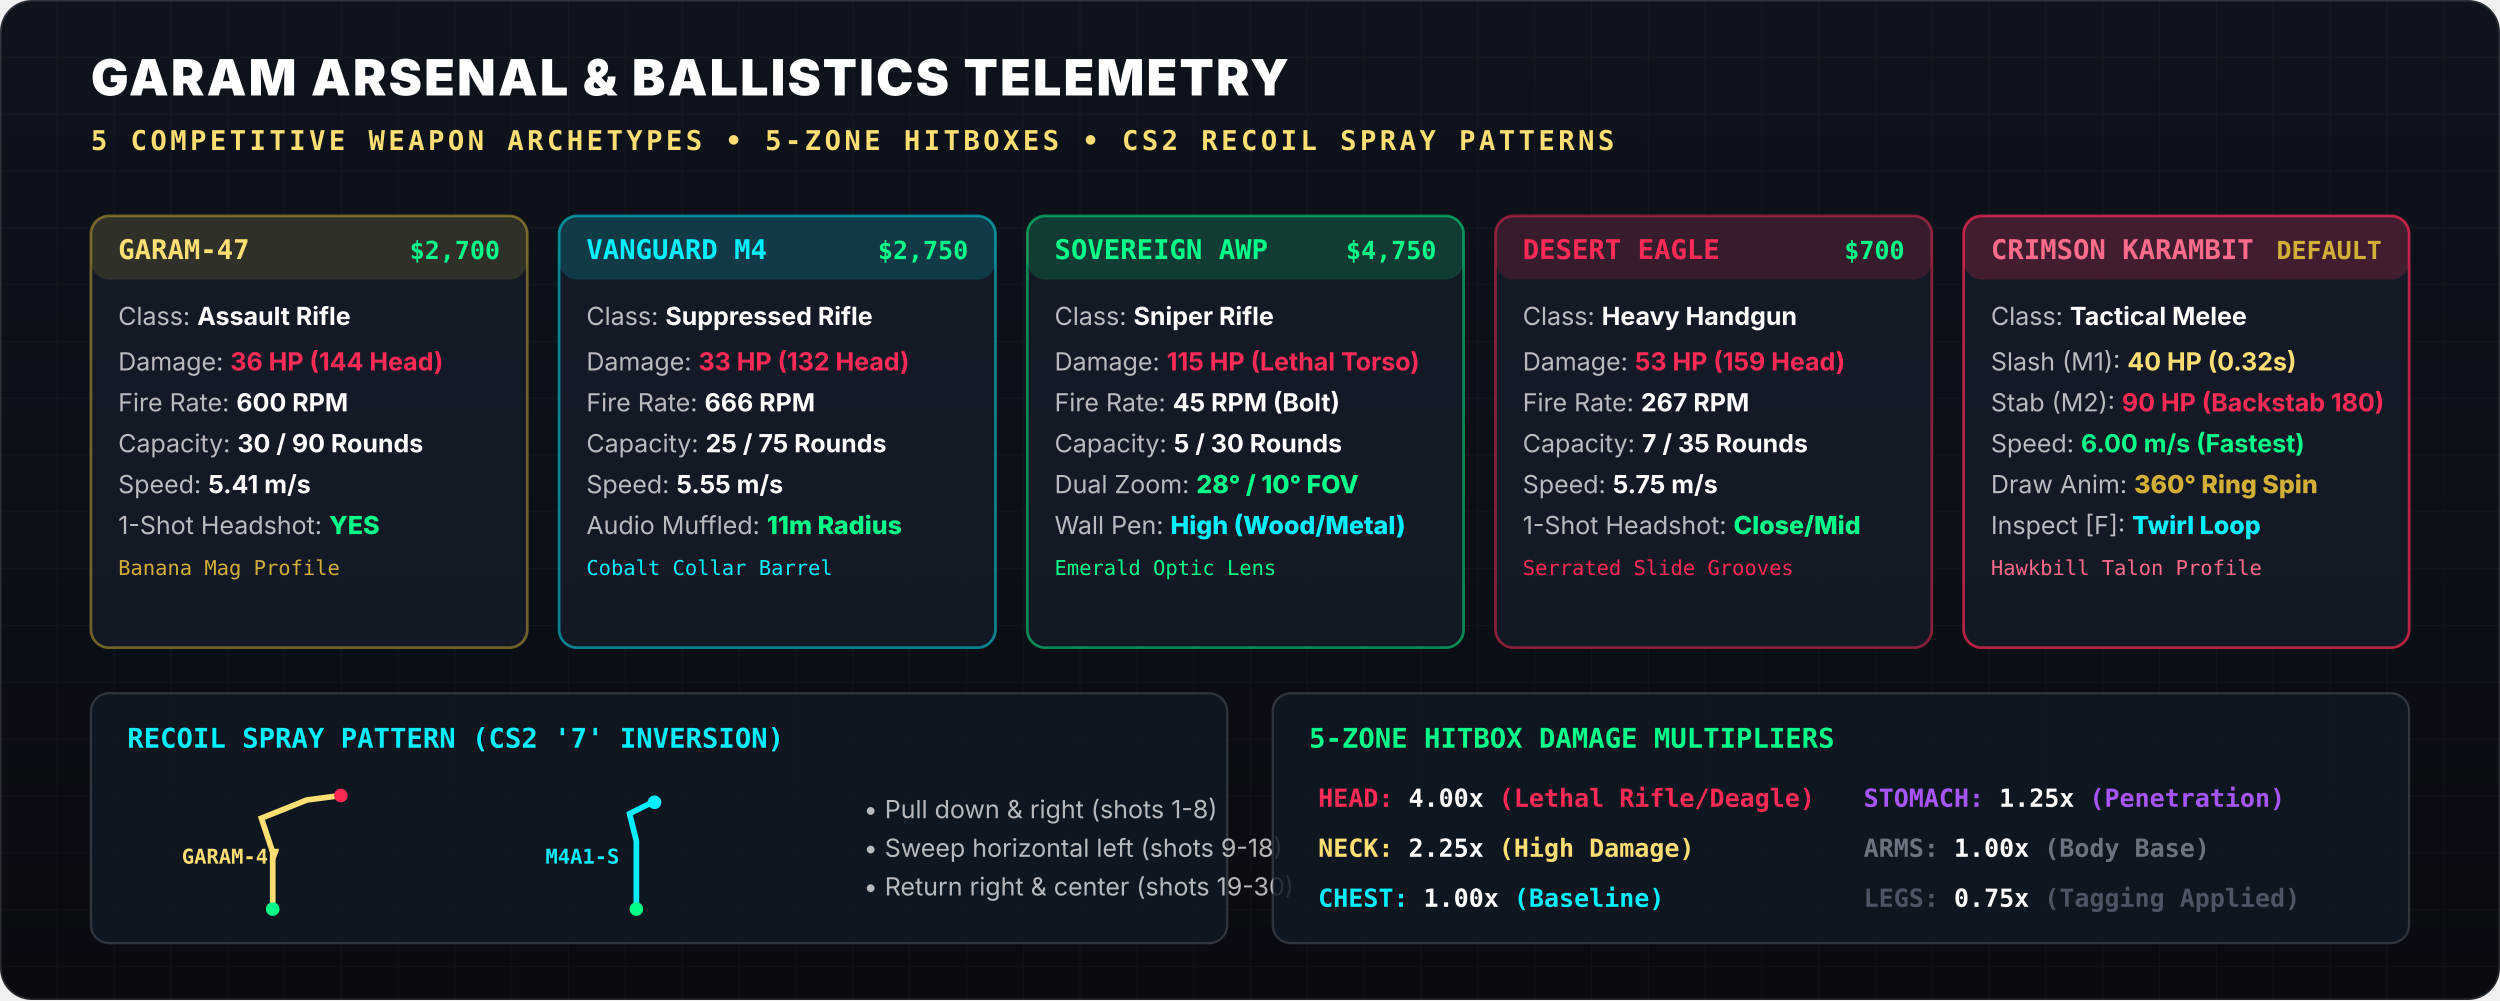
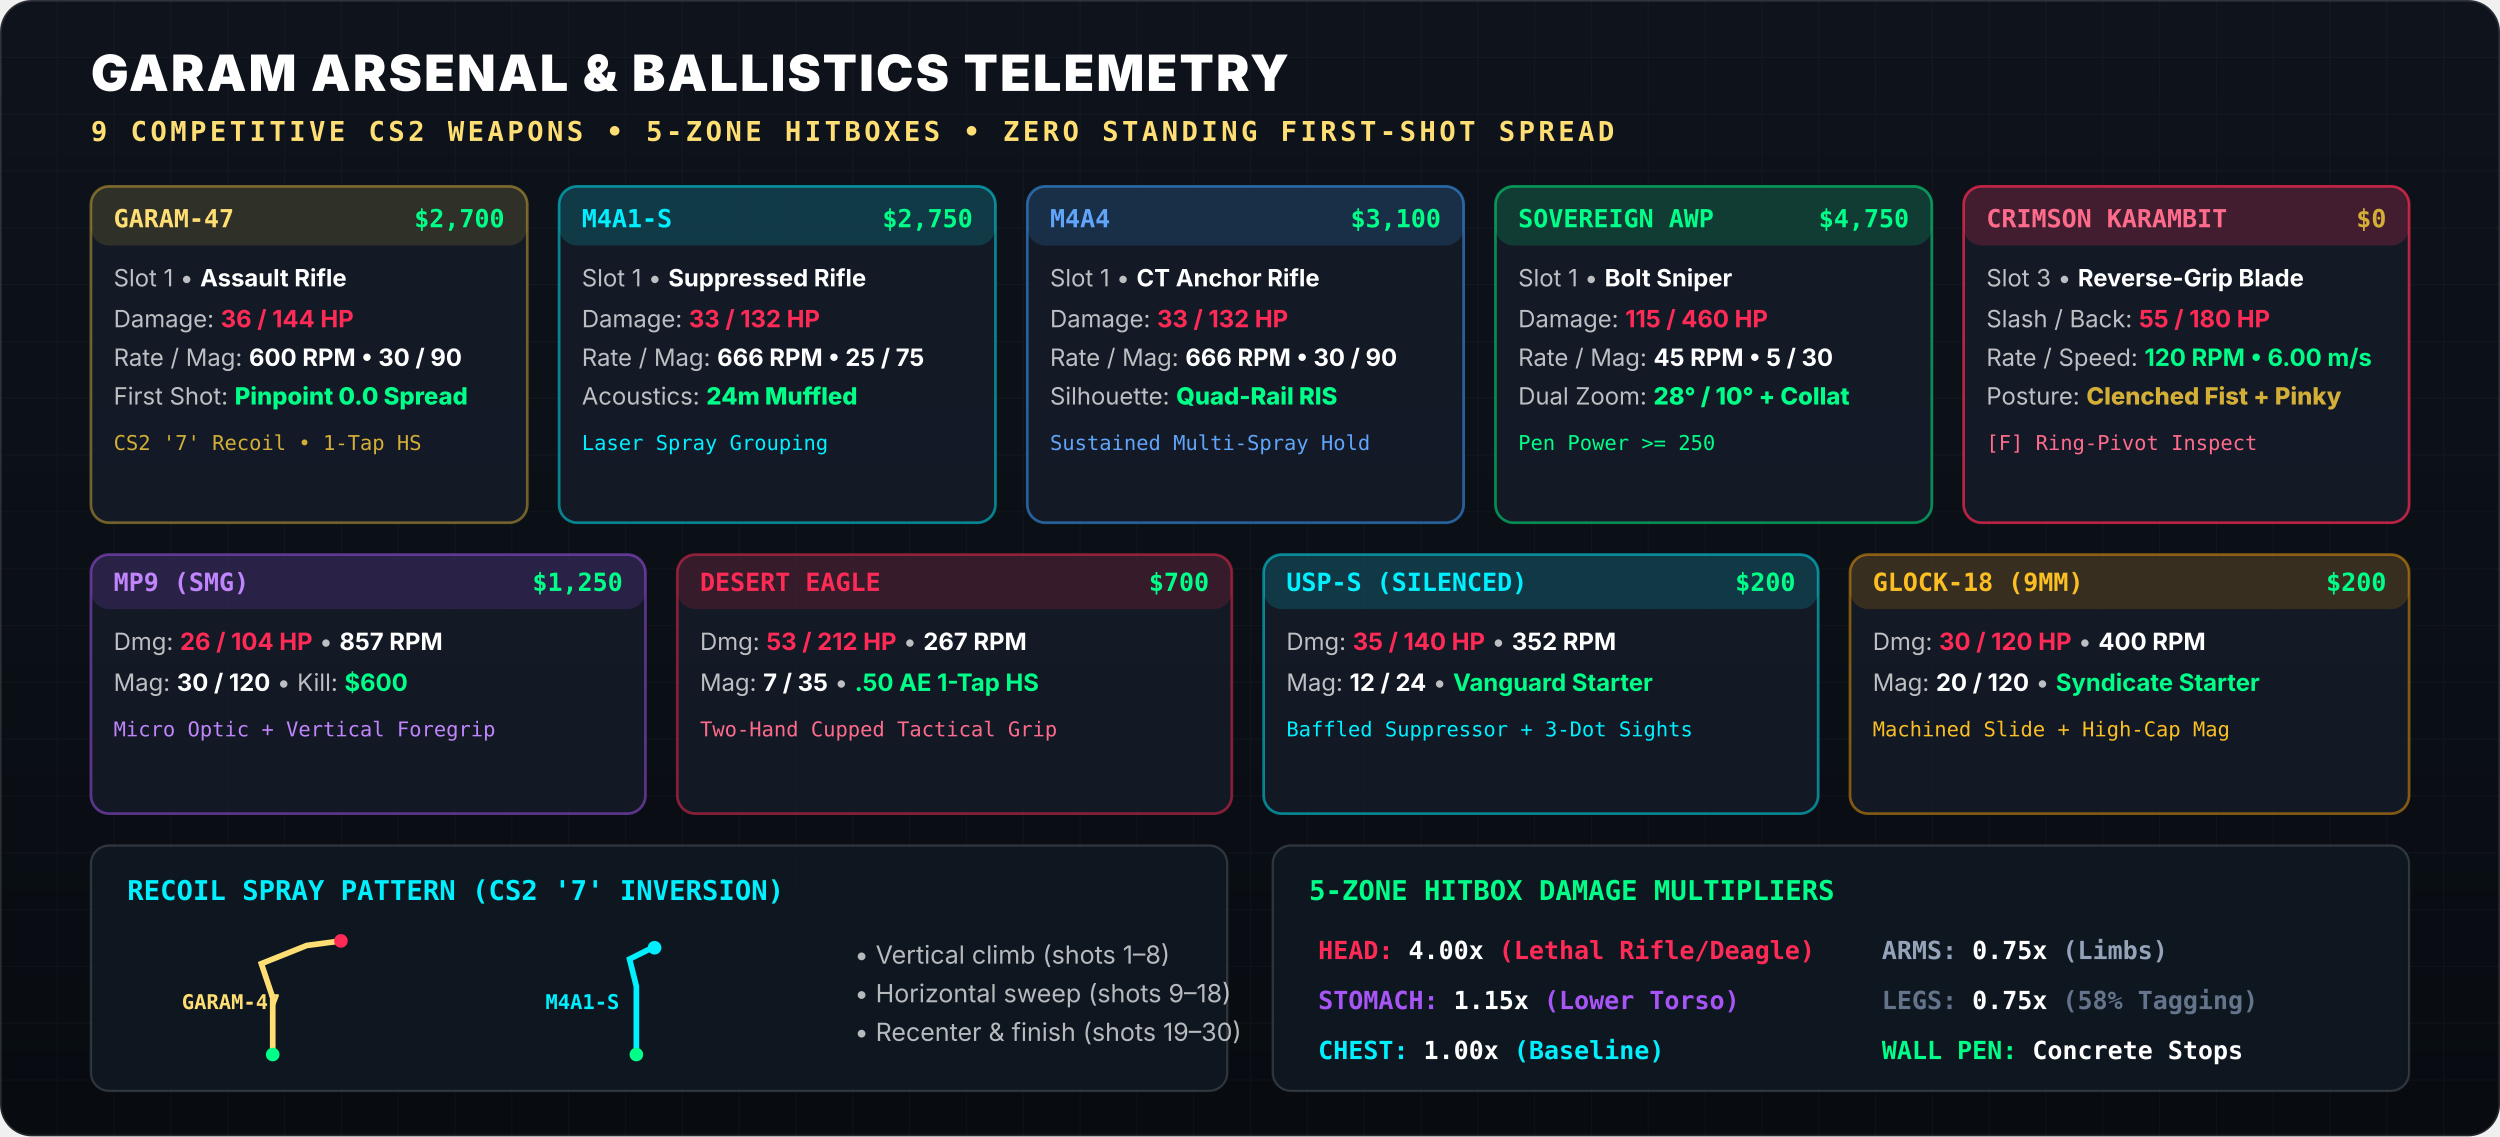
- <svg xmlns="http://www.w3.org/2000/svg" viewBox="0 0 1100 440" width="1100" height="440">
+ <svg xmlns="http://www.w3.org/2000/svg" viewBox="0 0 1100 500" width="1100" height="500">
  <defs>
    <linearGradient id="card-grad" x1="0%" y1="0%" x2="0%" y2="100%">
      <stop offset="0%" stop-color="#0E131C" />
      <stop offset="100%" stop-color="#080C11" />
    </linearGradient>
    <pattern id="arsenal-grid" width="25" height="25" patternUnits="userSpaceOnUse">
      <path d="M 25 0 L 0 0 0 25" fill="none" stroke="rgba(255, 255, 255, 0.03)" stroke-width="0.8" />
    </pattern>
  </defs>
-   <rect width="1100" height="440" rx="14" fill="url(#card-grad)" stroke="rgba(255, 255, 255, 0.12)" stroke-width="1.5" />
-   <rect width="1100" height="440" rx="14" fill="url(#arsenal-grid)" />
-   <g transform="translate(40, 42)">
+   <rect width="1100" height="500" rx="14" fill="url(#card-grad)" stroke="rgba(255, 255, 255, 0.12)" stroke-width="1.5" />
+   <rect width="1100" height="500" rx="14" fill="url(#arsenal-grid)" />
+   <g transform="translate(40, 40)">
    <text font-family="'Inter', sans-serif" font-size="22" font-weight="900" fill="#FFFFFF" letter-spacing="1">
      GARAM ARSENAL &amp; BALLISTICS TELEMETRY
    </text>
-     <text y="24" font-family="'JetBrains Mono', monospace" font-size="12" font-weight="700" fill="#FFDF73" letter-spacing="1.5">
-       5 COMPETITIVE WEAPON ARCHETYPES • 5-ZONE HITBOXES • CS2 RECOIL SPRAY PATTERNS
+     <text y="22" font-family="'JetBrains Mono', monospace" font-size="12" font-weight="700" fill="#FFDF73" letter-spacing="1.5">
+       9 COMPETITIVE CS2 WEAPONS • 5-ZONE HITBOXES • ZERO STANDING FIRST-SHOT SPREAD
    </text>
  </g>
-   <g transform="translate(40, 95)">
+   <g transform="translate(40, 82)">
    <g transform="translate(0, 0)">
-       <rect width="192" height="190" rx="8" fill="rgba(20, 28, 40, 0.85)" stroke="rgba(212, 175, 55, 0.5)" stroke-width="1.2" />
-       <rect width="192" height="28" rx="8" fill="rgba(212, 175, 55, 0.15)" />
-       <text x="12" y="19" font-family="'JetBrains Mono', monospace" font-size="12" font-weight="800" fill="#FFDF73">GARAM-47</text>
-       <text x="180" y="19" text-anchor="end" font-family="'JetBrains Mono', monospace" font-size="11" font-weight="700" fill="#00FF88">$2,700</text>
-       <g transform="translate(12, 48)" font-family="'Inter', sans-serif" font-size="11" fill="rgba(255,255,255,0.7)">
-         <text>Class: <tspan fill="#FFF" font-weight="700">Assault Rifle</tspan>
+       <rect width="192" height="148" rx="8" fill="rgba(20, 28, 40, 0.85)" stroke="rgba(212, 175, 55, 0.5)" stroke-width="1.2" />
+       <rect width="192" height="26" rx="8" fill="rgba(212, 175, 55, 0.15)" />
+       <text x="10" y="18" font-family="'JetBrains Mono', monospace" font-size="11" font-weight="800" fill="#FFDF73">GARAM-47</text>
+       <text x="182" y="18" text-anchor="end" font-family="'JetBrains Mono', monospace" font-size="11" font-weight="700" fill="#00FF88">$2,700</text>
+       <g transform="translate(10, 44)" font-family="'Inter', sans-serif" font-size="10.5" fill="rgba(255,255,255,0.72)">
+         <text>Slot 1 • <tspan fill="#FFF" font-weight="700">Assault Rifle</tspan>
        </text>
-         <text y="20">Damage: <tspan fill="#FF2A55" font-weight="700">36 HP (144 Head)</tspan>
+         <text y="18">Damage: <tspan fill="#FF2A55" font-weight="700">36 / 144 HP</tspan>
        </text>
-         <text y="38">Fire Rate: <tspan fill="#FFF" font-weight="700">600 RPM</tspan>
+         <text y="35">Rate / Mag: <tspan fill="#FFF" font-weight="700">600 RPM • 30 / 90</tspan>
        </text>
-         <text y="56">Capacity: <tspan fill="#FFF" font-weight="700">30 / 90 Rounds</tspan>
+         <text y="52">First Shot: <tspan fill="#00FF88" font-weight="800">Pinpoint 0.0 Spread</tspan>
        </text>
-         <text y="74">Speed: <tspan fill="#FFF" font-weight="700">5.41 m/s</tspan>
-         </text>
-         <text y="92">1-Shot Headshot: <tspan fill="#00FF88" font-weight="800">YES</tspan>
-         </text>
-         <text y="110" font-family="'JetBrains Mono', monospace" font-size="9" fill="#D4AF37">Banana Mag Profile</text>
+         <text y="72" font-family="'JetBrains Mono', monospace" font-size="9" fill="#D4AF37">CS2 '7' Recoil • 1-Tap HS</text>
      </g>
    </g>
    <g transform="translate(206, 0)">
-       <rect width="192" height="190" rx="8" fill="rgba(20, 28, 40, 0.85)" stroke="rgba(0, 240, 255, 0.5)" stroke-width="1.2" />
-       <rect width="192" height="28" rx="8" fill="rgba(0, 240, 255, 0.15)" />
-       <text x="12" y="19" font-family="'JetBrains Mono', monospace" font-size="12" font-weight="800" fill="#00F0FF">VANGUARD M4</text>
-       <text x="180" y="19" text-anchor="end" font-family="'JetBrains Mono', monospace" font-size="11" font-weight="700" fill="#00FF88">$2,750</text>
-       <g transform="translate(12, 48)" font-family="'Inter', sans-serif" font-size="11" fill="rgba(255,255,255,0.7)">
-         <text>Class: <tspan fill="#FFF" font-weight="700">Suppressed Rifle</tspan>
+       <rect width="192" height="148" rx="8" fill="rgba(20, 28, 40, 0.85)" stroke="rgba(0, 240, 255, 0.5)" stroke-width="1.2" />
+       <rect width="192" height="26" rx="8" fill="rgba(0, 240, 255, 0.15)" />
+       <text x="10" y="18" font-family="'JetBrains Mono', monospace" font-size="11" font-weight="800" fill="#00F0FF">M4A1-S</text>
+       <text x="182" y="18" text-anchor="end" font-family="'JetBrains Mono', monospace" font-size="11" font-weight="700" fill="#00FF88">$2,750</text>
+       <g transform="translate(10, 44)" font-family="'Inter', sans-serif" font-size="10.5" fill="rgba(255,255,255,0.72)">
+         <text>Slot 1 • <tspan fill="#FFF" font-weight="700">Suppressed Rifle</tspan>
        </text>
-         <text y="20">Damage: <tspan fill="#FF2A55" font-weight="700">33 HP (132 Head)</tspan>
+         <text y="18">Damage: <tspan fill="#FF2A55" font-weight="700">33 / 132 HP</tspan>
        </text>
-         <text y="38">Fire Rate: <tspan fill="#FFF" font-weight="700">666 RPM</tspan>
+         <text y="35">Rate / Mag: <tspan fill="#FFF" font-weight="700">666 RPM • 25 / 75</tspan>
        </text>
-         <text y="56">Capacity: <tspan fill="#FFF" font-weight="700">25 / 75 Rounds</tspan>
+         <text y="52">Acoustics: <tspan fill="#00FF88" font-weight="800">24m Muffled</tspan>
        </text>
-         <text y="74">Speed: <tspan fill="#FFF" font-weight="700">5.55 m/s</tspan>
-         </text>
-         <text y="92">Audio Muffled: <tspan fill="#00FF88" font-weight="800">11m Radius</tspan>
-         </text>
-         <text y="110" font-family="'JetBrains Mono', monospace" font-size="9" fill="#00F0FF">Cobalt Collar Barrel</text>
+         <text y="72" font-family="'JetBrains Mono', monospace" font-size="9" fill="#00F0FF">Laser Spray Grouping</text>
      </g>
    </g>
    <g transform="translate(412, 0)">
-       <rect width="192" height="190" rx="8" fill="rgba(20, 28, 40, 0.85)" stroke="rgba(0, 255, 136, 0.5)" stroke-width="1.2" />
-       <rect width="192" height="28" rx="8" fill="rgba(0, 255, 136, 0.15)" />
-       <text x="12" y="19" font-family="'JetBrains Mono', monospace" font-size="12" font-weight="800" fill="#00FF88">SOVEREIGN AWP</text>
-       <text x="180" y="19" text-anchor="end" font-family="'JetBrains Mono', monospace" font-size="11" font-weight="700" fill="#00FF88">$4,750</text>
-       <g transform="translate(12, 48)" font-family="'Inter', sans-serif" font-size="11" fill="rgba(255,255,255,0.7)">
-         <text>Class: <tspan fill="#FFF" font-weight="700">Sniper Rifle</tspan>
+       <rect width="192" height="148" rx="8" fill="rgba(20, 28, 40, 0.85)" stroke="rgba(59, 158, 255, 0.55)" stroke-width="1.2" />
+       <rect width="192" height="26" rx="8" fill="rgba(59, 158, 255, 0.16)" />
+       <text x="10" y="18" font-family="'JetBrains Mono', monospace" font-size="11" font-weight="800" fill="#60A5FA">M4A4</text>
+       <text x="182" y="18" text-anchor="end" font-family="'JetBrains Mono', monospace" font-size="11" font-weight="700" fill="#00FF88">$3,100</text>
+       <g transform="translate(10, 44)" font-family="'Inter', sans-serif" font-size="10.5" fill="rgba(255,255,255,0.72)">
+         <text>Slot 1 • <tspan fill="#FFF" font-weight="700">CT Anchor Rifle</tspan>
        </text>
-         <text y="20">Damage: <tspan fill="#FF2A55" font-weight="700">115 HP (Lethal Torso)</tspan>
+         <text y="18">Damage: <tspan fill="#FF2A55" font-weight="700">33 / 132 HP</tspan>
        </text>
-         <text y="38">Fire Rate: <tspan fill="#FFF" font-weight="700">45 RPM (Bolt)</tspan>
+         <text y="35">Rate / Mag: <tspan fill="#FFF" font-weight="700">666 RPM • 30 / 90</tspan>
        </text>
-         <text y="56">Capacity: <tspan fill="#FFF" font-weight="700">5 / 30 Rounds</tspan>
+         <text y="52">Silhouette: <tspan fill="#00FF88" font-weight="800">Quad-Rail RIS</tspan>
        </text>
-         <text y="74">Dual Zoom: <tspan fill="#00FF88" font-weight="800">28° / 10° FOV</tspan>
-         </text>
-         <text y="92">Wall Pen: <tspan fill="#00F0FF" font-weight="800">High (Wood/Metal)</tspan>
-         </text>
-         <text y="110" font-family="'JetBrains Mono', monospace" font-size="9" fill="#00FF88">Emerald Optic Lens</text>
+         <text y="72" font-family="'JetBrains Mono', monospace" font-size="9" fill="#60A5FA">Sustained Multi-Spray Hold</text>
      </g>
    </g>
    <g transform="translate(618, 0)">
-       <rect width="192" height="190" rx="8" fill="rgba(20, 28, 40, 0.85)" stroke="rgba(255, 42, 85, 0.5)" stroke-width="1.2" />
-       <rect width="192" height="28" rx="8" fill="rgba(255, 42, 85, 0.15)" />
-       <text x="12" y="19" font-family="'JetBrains Mono', monospace" font-size="12" font-weight="800" fill="#FF2A55">DESERT EAGLE</text>
-       <text x="180" y="19" text-anchor="end" font-family="'JetBrains Mono', monospace" font-size="11" font-weight="700" fill="#00FF88">$700</text>
-       <g transform="translate(12, 48)" font-family="'Inter', sans-serif" font-size="11" fill="rgba(255,255,255,0.7)">
-         <text>Class: <tspan fill="#FFF" font-weight="700">Heavy Handgun</tspan>
+       <rect width="192" height="148" rx="8" fill="rgba(20, 28, 40, 0.85)" stroke="rgba(0, 255, 136, 0.5)" stroke-width="1.2" />
+       <rect width="192" height="26" rx="8" fill="rgba(0, 255, 136, 0.15)" />
+       <text x="10" y="18" font-family="'JetBrains Mono', monospace" font-size="11" font-weight="800" fill="#00FF88">SOVEREIGN AWP</text>
+       <text x="182" y="18" text-anchor="end" font-family="'JetBrains Mono', monospace" font-size="11" font-weight="700" fill="#00FF88">$4,750</text>
+       <g transform="translate(10, 44)" font-family="'Inter', sans-serif" font-size="10.5" fill="rgba(255,255,255,0.72)">
+         <text>Slot 1 • <tspan fill="#FFF" font-weight="700">Bolt Sniper</tspan>
        </text>
-         <text y="20">Damage: <tspan fill="#FF2A55" font-weight="700">53 HP (159 Head)</tspan>
+         <text y="18">Damage: <tspan fill="#FF2A55" font-weight="700">115 / 460 HP</tspan>
        </text>
-         <text y="38">Fire Rate: <tspan fill="#FFF" font-weight="700">267 RPM</tspan>
+         <text y="35">Rate / Mag: <tspan fill="#FFF" font-weight="700">45 RPM • 5 / 30</tspan>
        </text>
-         <text y="56">Capacity: <tspan fill="#FFF" font-weight="700">7 / 35 Rounds</tspan>
+         <text y="52">Dual Zoom: <tspan fill="#00FF88" font-weight="800">28° / 10° + Collat</tspan>
        </text>
-         <text y="74">Speed: <tspan fill="#FFF" font-weight="700">5.75 m/s</tspan>
-         </text>
-         <text y="92">1-Shot Headshot: <tspan fill="#00FF88" font-weight="800">Close/Mid</tspan>
-         </text>
-         <text y="110" font-family="'JetBrains Mono', monospace" font-size="9" fill="#FF2A55">Serrated Slide Grooves</text>
+         <text y="72" font-family="'JetBrains Mono', monospace" font-size="9" fill="#00FF88">Pen Power &gt;= 250</text>
      </g>
    </g>
    <g transform="translate(824, 0)">
-       <rect width="196" height="190" rx="8" fill="rgba(20, 28, 40, 0.85)" stroke="rgba(255, 42, 85, 0.7)" stroke-width="1.2" />
-       <rect width="196" height="28" rx="8" fill="rgba(255, 42, 85, 0.2)" />
-       <text x="12" y="19" font-family="'JetBrains Mono', monospace" font-size="12" font-weight="800" fill="#FF6B8B">CRIMSON KARAMBIT</text>
-       <text x="184" y="19" text-anchor="end" font-family="'JetBrains Mono', monospace" font-size="11" font-weight="700" fill="#D4AF37">DEFAULT</text>
-       <g transform="translate(12, 48)" font-family="'Inter', sans-serif" font-size="11" fill="rgba(255,255,255,0.7)">
-         <text>Class: <tspan fill="#FFF" font-weight="700">Tactical Melee</tspan>
+       <rect width="196" height="148" rx="8" fill="rgba(20, 28, 40, 0.85)" stroke="rgba(255, 42, 85, 0.7)" stroke-width="1.2" />
+       <rect width="196" height="26" rx="8" fill="rgba(255, 42, 85, 0.2)" />
+       <text x="10" y="18" font-family="'JetBrains Mono', monospace" font-size="11" font-weight="800" fill="#FF6B8B">CRIMSON KARAMBIT</text>
+       <text x="186" y="18" text-anchor="end" font-family="'JetBrains Mono', monospace" font-size="11" font-weight="700" fill="#D4AF37">$0</text>
+       <g transform="translate(10, 44)" font-family="'Inter', sans-serif" font-size="10.5" fill="rgba(255,255,255,0.72)">
+         <text>Slot 3 • <tspan fill="#FFF" font-weight="700">Reverse-Grip Blade</tspan>
        </text>
-         <text y="20">Slash (M1): <tspan fill="#FFDF73" font-weight="700">40 HP (0.32s)</tspan>
+         <text y="18">Slash / Back: <tspan fill="#FF2A55" font-weight="700">55 / 180 HP</tspan>
        </text>
-         <text y="38">Stab (M2): <tspan fill="#FF2A55" font-weight="700">90 HP (Backstab 180)</tspan>
+         <text y="35">Rate / Speed: <tspan fill="#00FF88" font-weight="700">120 RPM • 6.00 m/s</tspan>
        </text>
-         <text y="56">Speed: <tspan fill="#00FF88" font-weight="700">6.00 m/s (Fastest)</tspan>
+         <text y="52">Posture: <tspan fill="#D4AF37" font-weight="800">Clenched Fist + Pinky</tspan>
        </text>
-         <text y="74">Draw Anim: <tspan fill="#D4AF37" font-weight="800">360° Ring Spin</tspan>
-         </text>
-         <text y="92">Inspect [F]: <tspan fill="#00F0FF" font-weight="800">Twirl Loop</tspan>
-         </text>
-         <text y="110" font-family="'JetBrains Mono', monospace" font-size="9" fill="#FF6B8B">Hawkbill Talon Profile</text>
+         <text y="72" font-family="'JetBrains Mono', monospace" font-size="9" fill="#FF6B8B">[F] Ring-Pivot Inspect</text>
      </g>
    </g>
  </g>
-   <g transform="translate(40, 305)">
-     <rect width="500" height="110" rx="8" fill="rgba(16, 24, 34, 0.85)" stroke="rgba(255, 255, 255, 0.15)" stroke-width="1" />
+   <g transform="translate(40, 244)">
+     <g transform="translate(0, 0)">
+       <rect width="244" height="114" rx="8" fill="rgba(20, 28, 40, 0.85)" stroke="rgba(168, 85, 247, 0.5)" stroke-width="1.2" />
+       <rect width="244" height="24" rx="8" fill="rgba(168, 85, 247, 0.16)" />
+       <text x="10" y="16" font-family="'JetBrains Mono', monospace" font-size="11" font-weight="800" fill="#C084FC">MP9 (SMG)</text>
+       <text x="234" y="16" text-anchor="end" font-family="'JetBrains Mono', monospace" font-size="11" font-weight="700" fill="#00FF88">$1,250</text>
+       <g transform="translate(10, 42)" font-family="'Inter', sans-serif" font-size="10.5" fill="rgba(255,255,255,0.72)">
+         <text>Dmg: <tspan fill="#FF2A55" font-weight="700">26 / 104 HP</tspan> • <tspan fill="#FFF" font-weight="700">857 RPM</tspan>
+         </text>
+         <text y="18">Mag: <tspan fill="#FFF" font-weight="700">30 / 120</tspan> • Kill: <tspan fill="#00FF88" font-weight="700">$600</tspan>
+         </text>
+         <text y="38" font-family="'JetBrains Mono', monospace" font-size="9" fill="#C084FC">Micro Optic + Vertical Foregrip</text>
+       </g>
+     </g>
+     <g transform="translate(258, 0)">
+       <rect width="244" height="114" rx="8" fill="rgba(20, 28, 40, 0.85)" stroke="rgba(255, 42, 85, 0.5)" stroke-width="1.2" />
+       <rect width="244" height="24" rx="8" fill="rgba(255, 42, 85, 0.15)" />
+       <text x="10" y="16" font-family="'JetBrains Mono', monospace" font-size="11" font-weight="800" fill="#FF2A55">DESERT EAGLE</text>
+       <text x="234" y="16" text-anchor="end" font-family="'JetBrains Mono', monospace" font-size="11" font-weight="700" fill="#00FF88">$700</text>
+       <g transform="translate(10, 42)" font-family="'Inter', sans-serif" font-size="10.5" fill="rgba(255,255,255,0.72)">
+         <text>Dmg: <tspan fill="#FF2A55" font-weight="700">53 / 212 HP</tspan> • <tspan fill="#FFF" font-weight="700">267 RPM</tspan>
+         </text>
+         <text y="18">Mag: <tspan fill="#FFF" font-weight="700">7 / 35</tspan> • <tspan fill="#00FF88" font-weight="700">.50 AE 1-Tap HS</tspan>
+         </text>
+         <text y="38" font-family="'JetBrains Mono', monospace" font-size="9" fill="#FF6B8B">Two-Hand Cupped Tactical Grip</text>
+       </g>
+     </g>
+     <g transform="translate(516, 0)">
+       <rect width="244" height="114" rx="8" fill="rgba(20, 28, 40, 0.85)" stroke="rgba(0, 240, 255, 0.5)" stroke-width="1.2" />
+       <rect width="244" height="24" rx="8" fill="rgba(0, 240, 255, 0.15)" />
+       <text x="10" y="16" font-family="'JetBrains Mono', monospace" font-size="11" font-weight="800" fill="#00F0FF">USP-S (SILENCED)</text>
+       <text x="234" y="16" text-anchor="end" font-family="'JetBrains Mono', monospace" font-size="11" font-weight="700" fill="#00FF88">$200</text>
+       <g transform="translate(10, 42)" font-family="'Inter', sans-serif" font-size="10.5" fill="rgba(255,255,255,0.72)">
+         <text>Dmg: <tspan fill="#FF2A55" font-weight="700">35 / 140 HP</tspan> • <tspan fill="#FFF" font-weight="700">352 RPM</tspan>
+         </text>
+         <text y="18">Mag: <tspan fill="#FFF" font-weight="700">12 / 24</tspan> • <tspan fill="#00FF88" font-weight="700">Vanguard Starter</tspan>
+         </text>
+         <text y="38" font-family="'JetBrains Mono', monospace" font-size="9" fill="#00F0FF">Baffled Suppressor + 3-Dot Sights</text>
+       </g>
+     </g>
+     <g transform="translate(774, 0)">
+       <rect width="246" height="114" rx="8" fill="rgba(20, 28, 40, 0.85)" stroke="rgba(245, 158, 11, 0.5)" stroke-width="1.2" />
+       <rect width="246" height="24" rx="8" fill="rgba(245, 158, 11, 0.16)" />
+       <text x="10" y="16" font-family="'JetBrains Mono', monospace" font-size="11" font-weight="800" fill="#FBBF24">GLOCK-18 (9MM)</text>
+       <text x="236" y="16" text-anchor="end" font-family="'JetBrains Mono', monospace" font-size="11" font-weight="700" fill="#00FF88">$200</text>
+       <g transform="translate(10, 42)" font-family="'Inter', sans-serif" font-size="10.5" fill="rgba(255,255,255,0.72)">
+         <text>Dmg: <tspan fill="#FF2A55" font-weight="700">30 / 120 HP</tspan> • <tspan fill="#FFF" font-weight="700">400 RPM</tspan>
+         </text>
+         <text y="18">Mag: <tspan fill="#FFF" font-weight="700">20 / 120</tspan> • <tspan fill="#00FF88" font-weight="700">Syndicate Starter</tspan>
+         </text>
+         <text y="38" font-family="'JetBrains Mono', monospace" font-size="9" fill="#FBBF24">Machined Slide + High-Cap Mag</text>
+       </g>
+     </g>
+   </g>
+   <g transform="translate(40, 372)">
+     <rect width="500" height="108" rx="8" fill="rgba(16, 24, 34, 0.85)" stroke="rgba(255, 255, 255, 0.15)" stroke-width="1" />
    <text x="16" y="24" font-family="'JetBrains Mono', monospace" font-size="12" font-weight="800" fill="#00F0FF">RECOIL SPRAY PATTERN (CS2 '7' INVERSION)</text>
-     <g transform="translate(80, 95)">
+     <g transform="translate(80, 92)">
      <path d="M 0 0 L 0 -25 L -5 -40 L 15 -48 L 30 -50" fill="none" stroke="#FFDF73" stroke-width="2.5" />
      <circle cx="0" cy="0" r="3" fill="#00FF88" />
      <circle cx="30" cy="-50" r="3" fill="#FF2A55" />
      <text x="-40" y="-20" font-family="'JetBrains Mono', monospace" font-size="9" font-weight="700" fill="#FFDF73">GARAM-47</text>
    </g>
-     <g transform="translate(240, 95)">
+     <g transform="translate(240, 92)">
      <path d="M 0 0 L 0 -30 L -3 -42 L 5 -46 L 8 -47" fill="none" stroke="#00F0FF" stroke-width="2.5" />
      <circle cx="0" cy="0" r="3" fill="#00FF88" />
      <circle cx="8" cy="-47" r="3" fill="#00F0FF" />
      <text x="-40" y="-20" font-family="'JetBrains Mono', monospace" font-size="9" font-weight="700" fill="#00F0FF">M4A1-S</text>
    </g>
-     <text x="340" y="55" font-family="'Inter', sans-serif" font-size="11" fill="rgba(255,255,255,0.7)">• Pull down &amp; right (shots 1-8)</text>
-     <text x="340" y="72" font-family="'Inter', sans-serif" font-size="11" fill="rgba(255,255,255,0.7)">• Sweep horizontal left (shots 9-18)</text>
-     <text x="340" y="89" font-family="'Inter', sans-serif" font-size="11" fill="rgba(255,255,255,0.7)">• Return right &amp; center (shots 19-30)</text>
+     <text x="336" y="52" font-family="'Inter', sans-serif" font-size="11" fill="rgba(255,255,255,0.7)">• Vertical climb (shots 1–8)</text>
+     <text x="336" y="69" font-family="'Inter', sans-serif" font-size="11" fill="rgba(255,255,255,0.7)">• Horizontal sweep (shots 9–18)</text>
+     <text x="336" y="86" font-family="'Inter', sans-serif" font-size="11" fill="rgba(255,255,255,0.7)">• Recenter &amp; finish (shots 19–30)</text>
    <g transform="translate(520, 0)">
-       <rect width="500" height="110" rx="8" fill="rgba(16, 24, 34, 0.85)" stroke="rgba(255, 255, 255, 0.15)" stroke-width="1" />
+       <rect width="500" height="108" rx="8" fill="rgba(16, 24, 34, 0.85)" stroke="rgba(255, 255, 255, 0.15)" stroke-width="1" />
      <text x="16" y="24" font-family="'JetBrains Mono', monospace" font-size="12" font-weight="800" fill="#00FF88">5-ZONE HITBOX DAMAGE MULTIPLIERS</text>
      <g transform="translate(20, 50)" font-family="'JetBrains Mono', monospace" font-size="11">
        <text fill="#FF2A55" font-weight="700">HEAD: <tspan fill="#FFF">4.00x</tspan> (Lethal Rifle/Deagle)</text>
-         <text y="22" fill="#FFDF73" font-weight="700">NECK: <tspan fill="#FFF">2.25x</tspan> (High Damage)</text>
+         <text y="22" fill="#A855F7" font-weight="700">STOMACH: <tspan fill="#FFF">1.15x</tspan> (Lower Torso)</text>
        <text y="44" fill="#00F0FF" font-weight="700">CHEST: <tspan fill="#FFF">1.00x</tspan> (Baseline)</text>
      </g>
-       <g transform="translate(260, 50)" font-family="'JetBrains Mono', monospace" font-size="11">
-         <text fill="#A855F7" font-weight="700">STOMACH: <tspan fill="#FFF">1.25x</tspan> (Penetration)</text>
-         <text y="22" fill="#6B7280" font-weight="700">ARMS: <tspan fill="#FFF">1.00x</tspan> (Body Base)</text>
-         <text y="44" fill="#4B5563" font-weight="700">LEGS: <tspan fill="#FFF">0.75x</tspan> (Tagging Applied)</text>
+       <g transform="translate(268, 50)" font-family="'JetBrains Mono', monospace" font-size="11">
+         <text fill="#94A3B8" font-weight="700">ARMS: <tspan fill="#FFF">0.75x</tspan> (Limbs)</text>
+         <text y="22" fill="#64748B" font-weight="700">LEGS: <tspan fill="#FFF">0.75x</tspan> (58% Tagging)</text>
+         <text y="44" fill="#00FF88" font-weight="700">WALL PEN: <tspan fill="#FFF">Concrete Stops</tspan>
+         </text>
      </g>
    </g>
  </g>
</svg>
